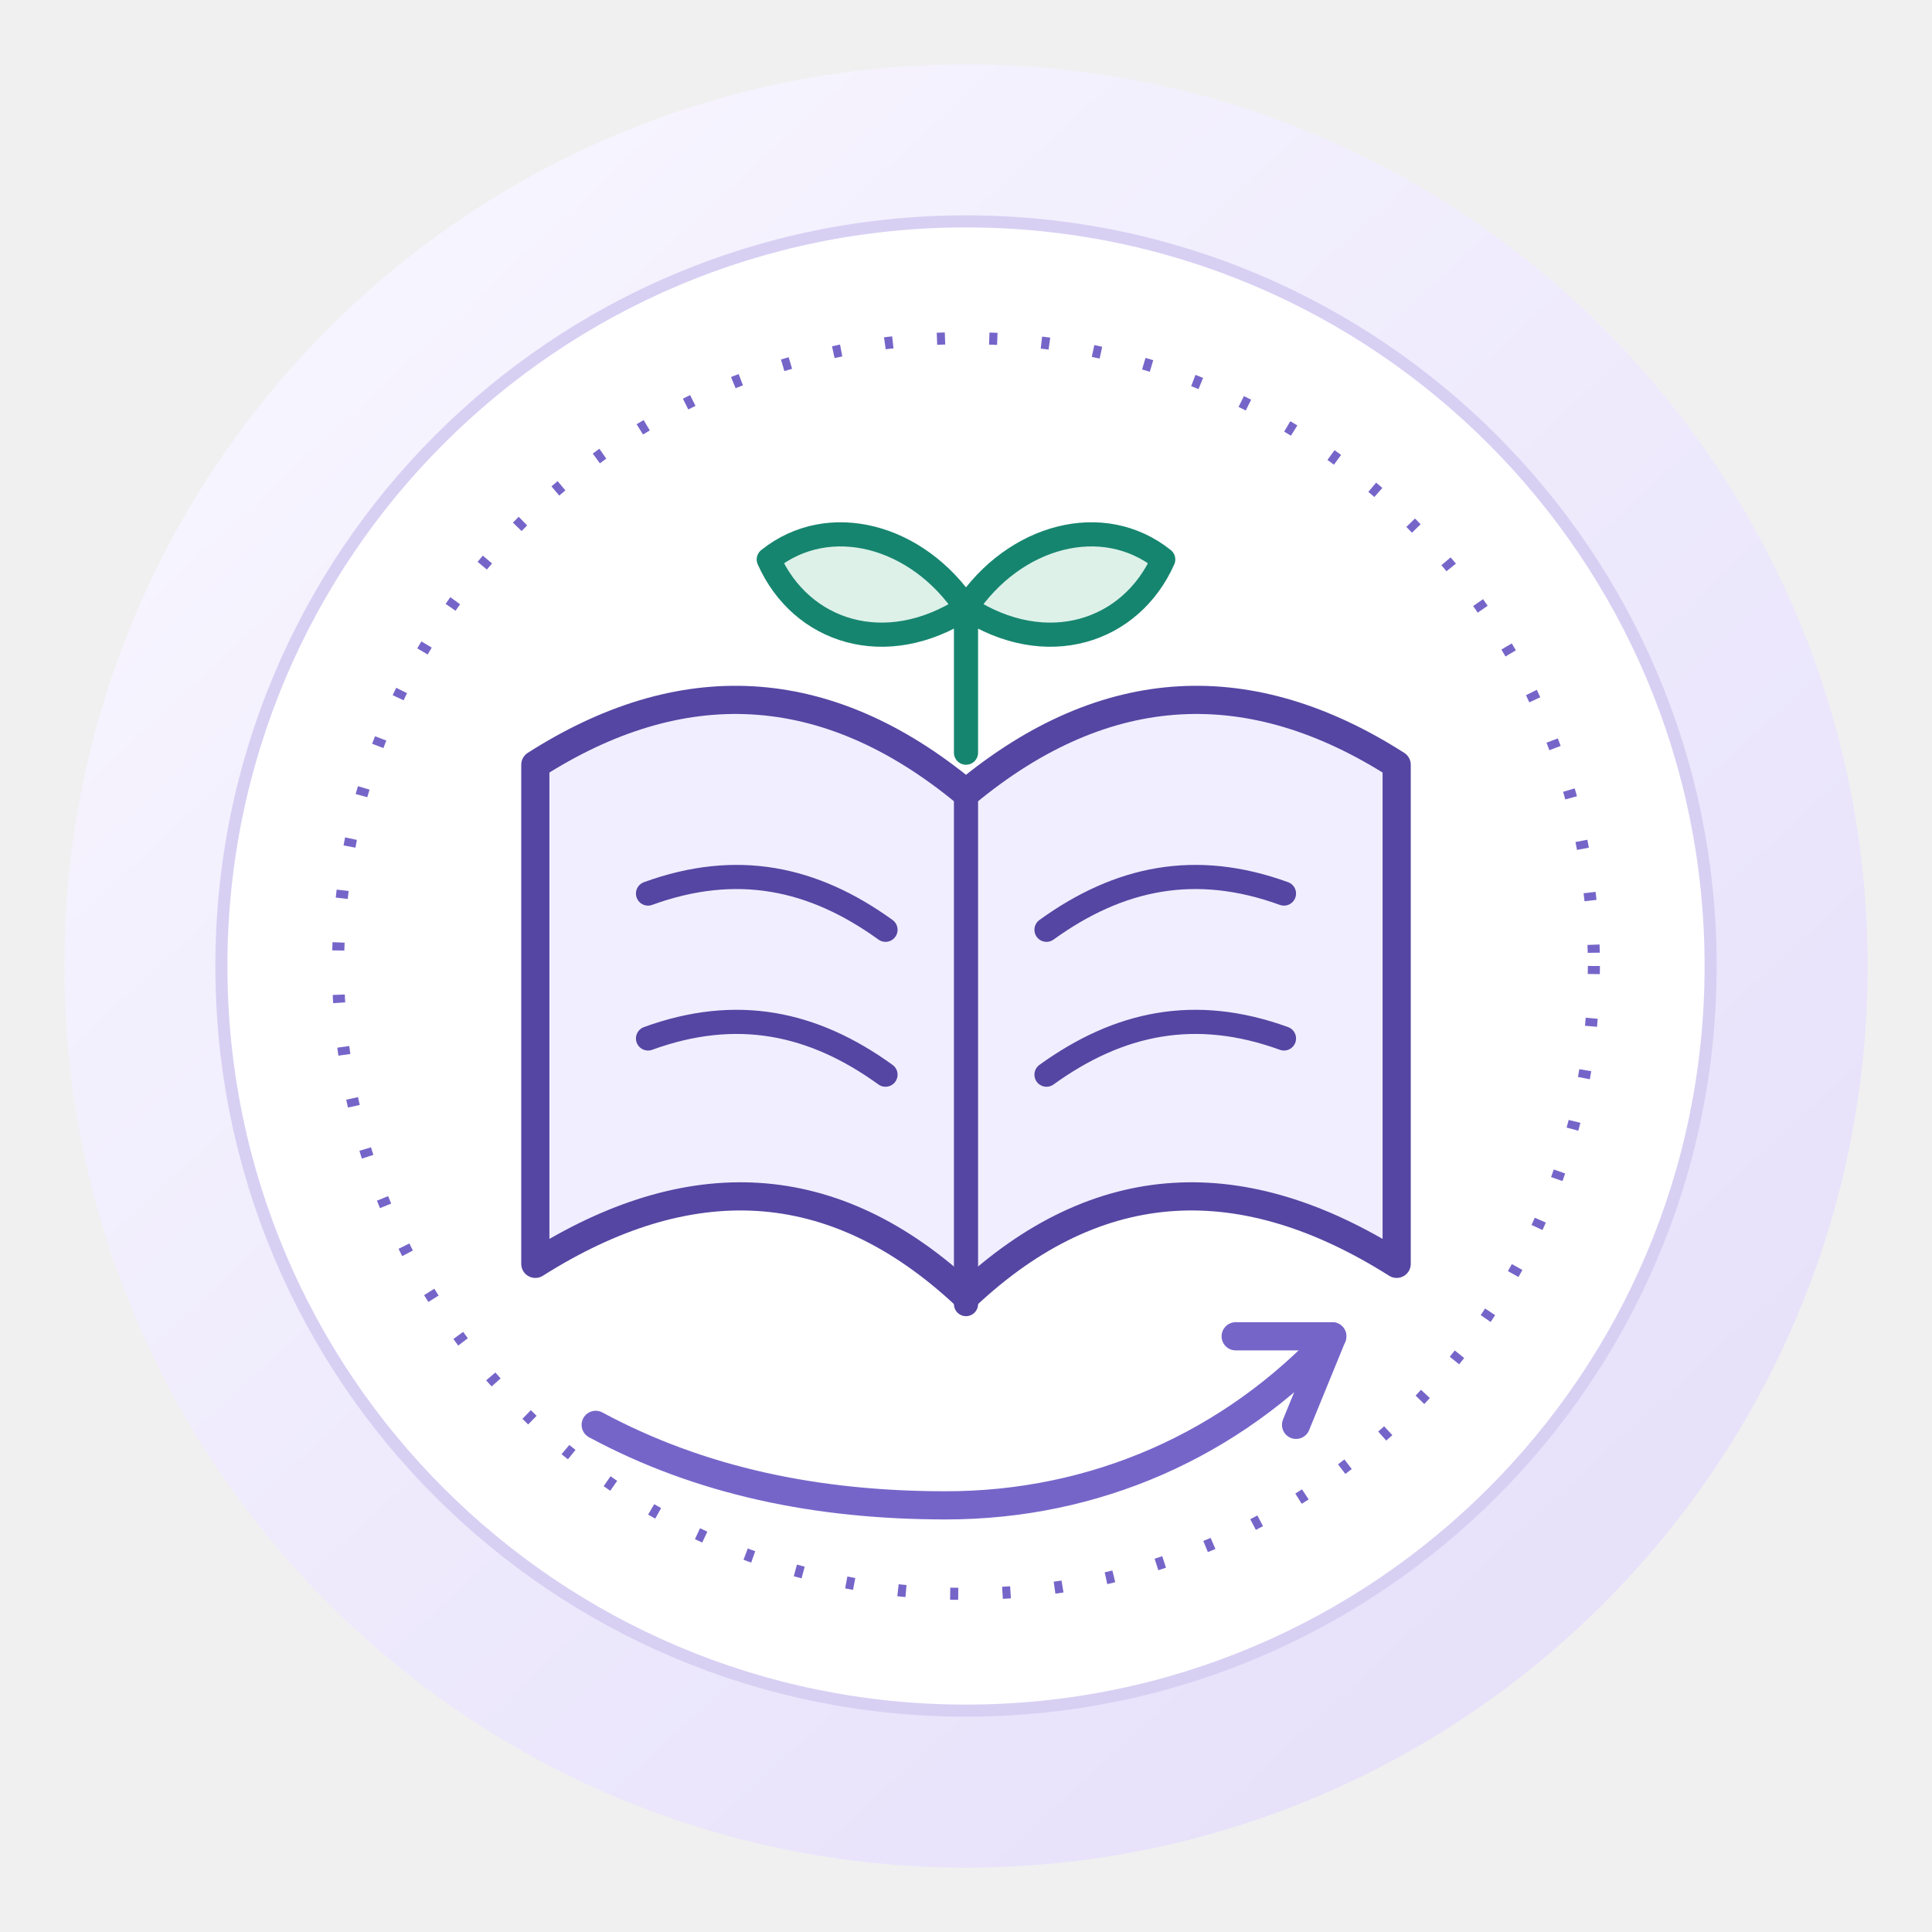
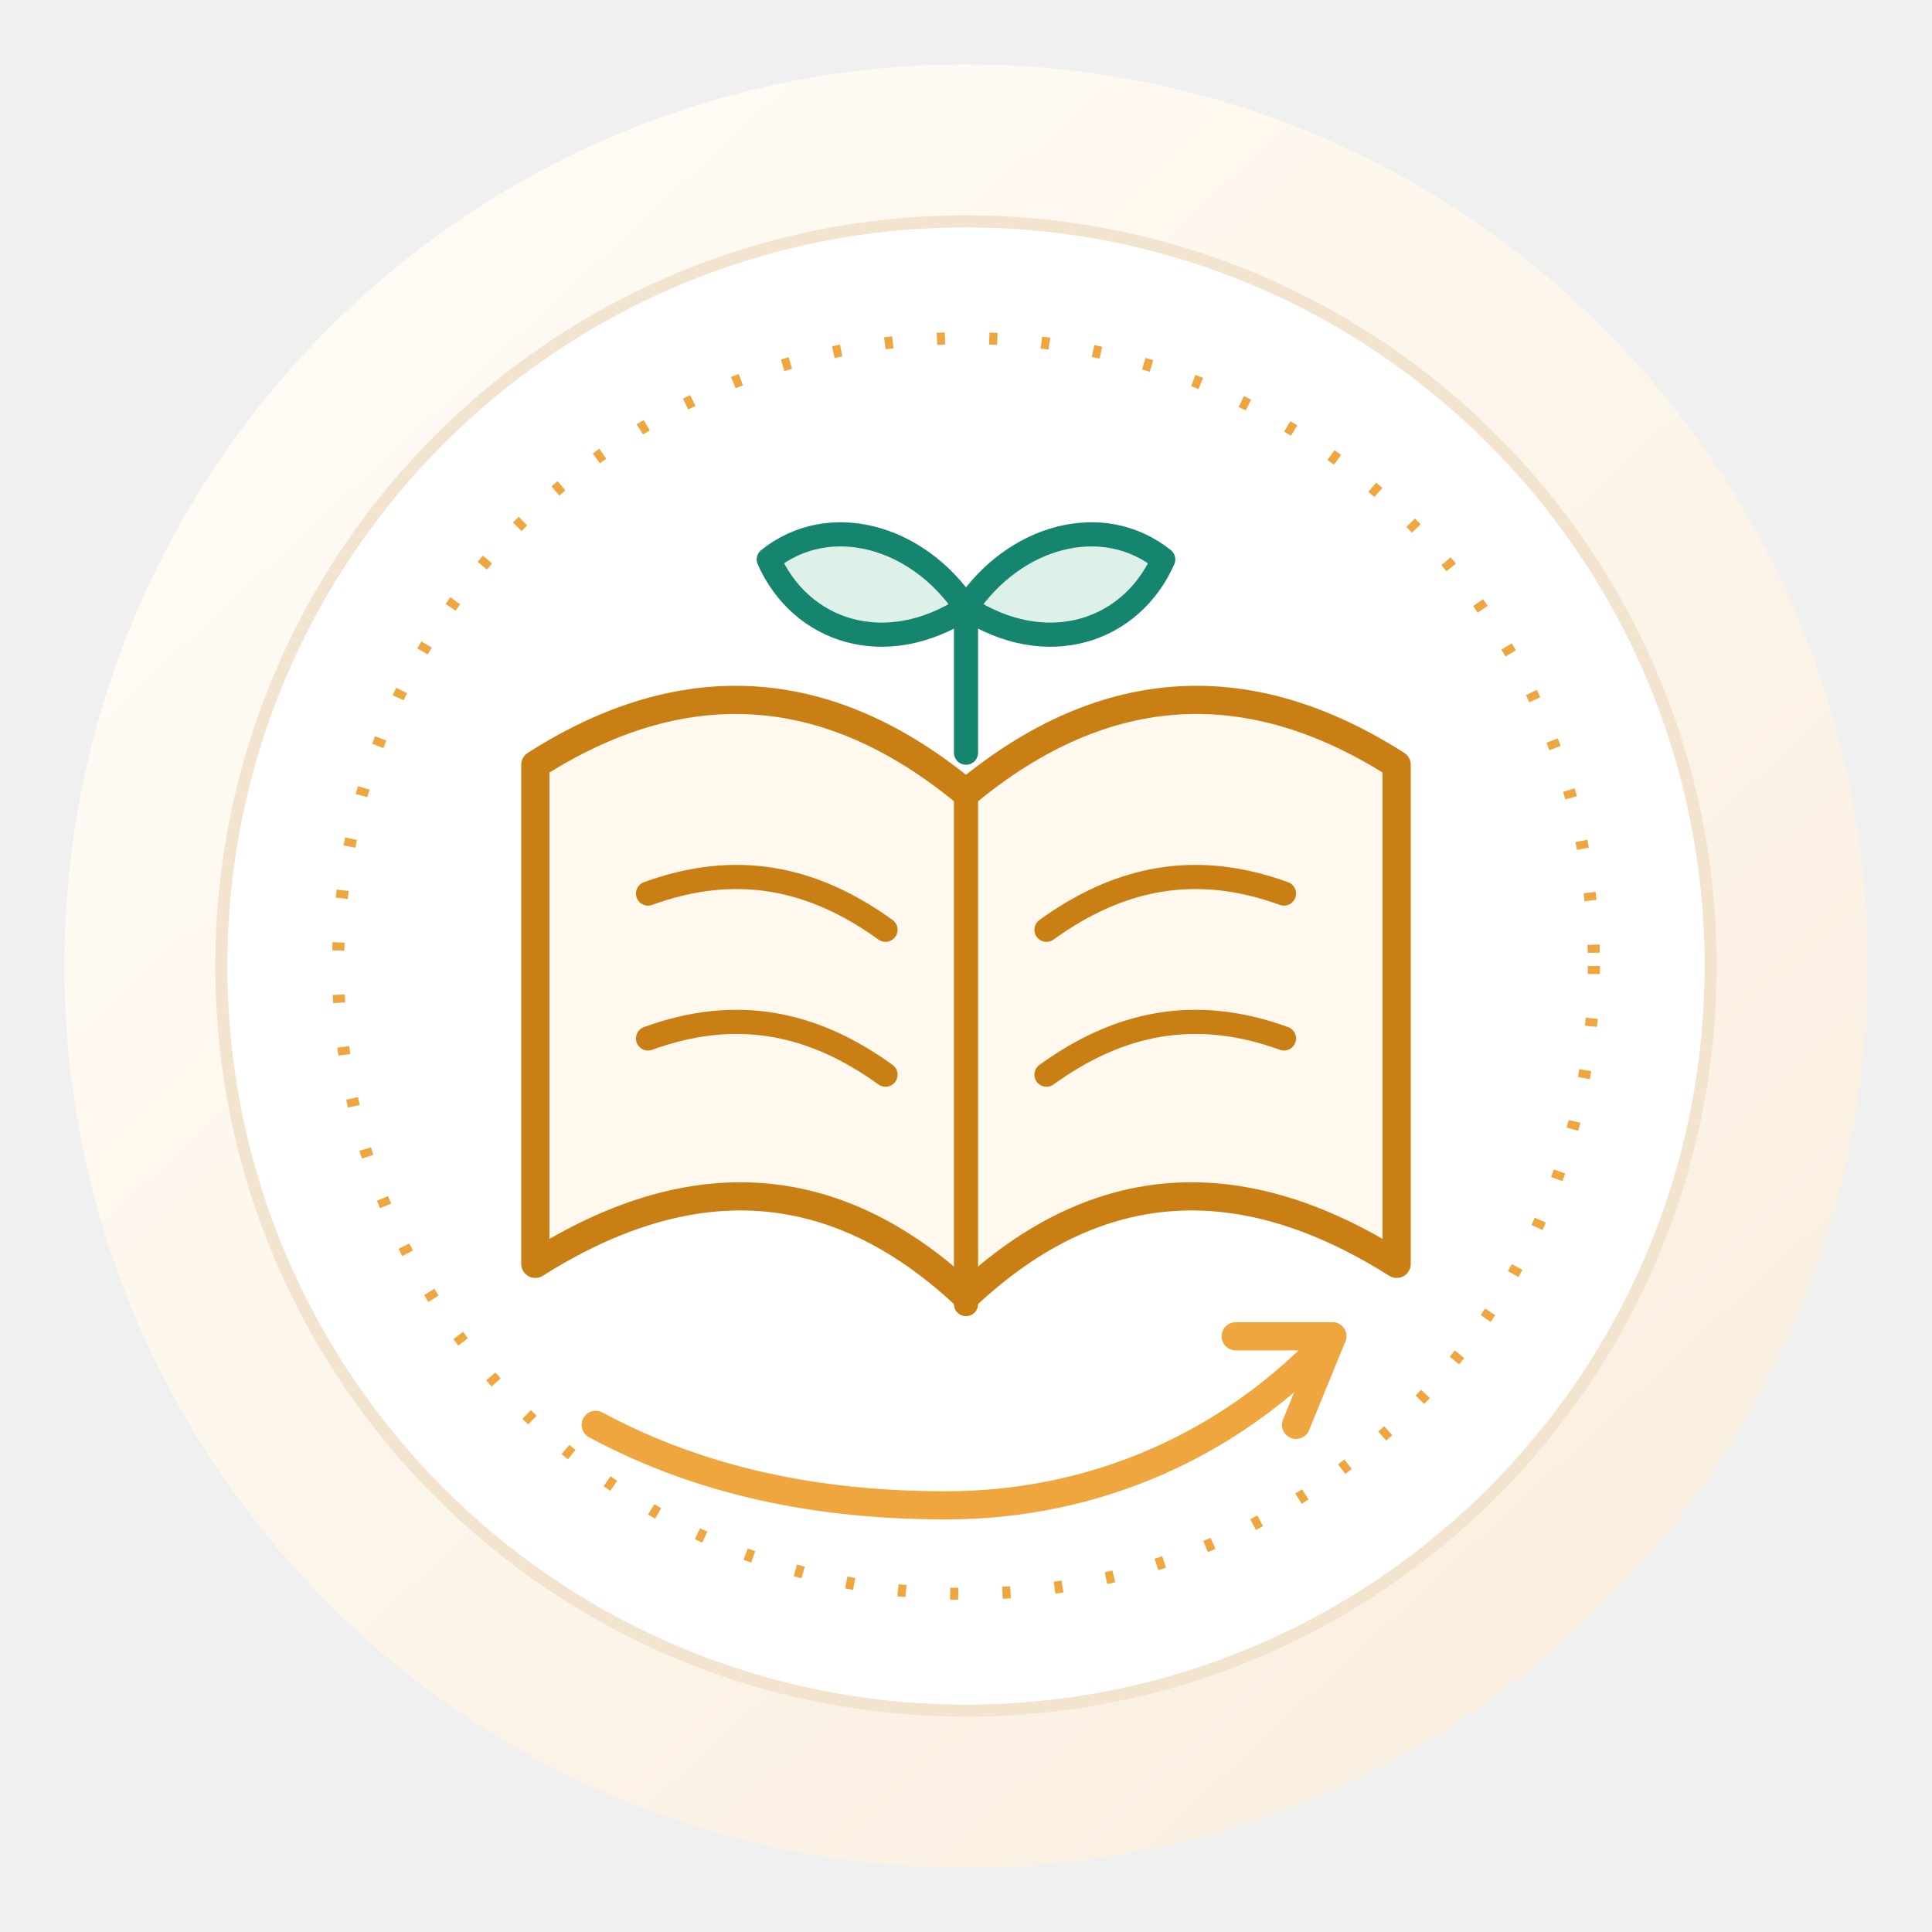
<svg xmlns="http://www.w3.org/2000/svg" viewBox="0 0 480 480" role="img" aria-label="Curriculum and resources">
  <defs>
    <linearGradient id="bg" x1="78" y1="65" x2="402" y2="415" gradientUnits="userSpaceOnUse">
-       <stop stop-color="#F7F5FF" />
-       <stop offset="1" stop-color="#E6E0FA" />
+       <stop stop-color="#FFFBF5" />
+       <stop offset="1" stop-color="#FAEFE0" />
    </linearGradient>
  </defs>
  <circle cx="240" cy="240" r="224" fill="url(#bg)" />
-   <circle cx="240" cy="240" r="185" fill="#fff" stroke="#D8D0F3" stroke-width="3" />
-   <circle cx="240" cy="240" r="156" fill="none" stroke="#7665C9" stroke-width="3" stroke-dasharray="2 11" />
-   <path d="M133 190c36-23 72-22 107 7 35-29 71-30 107-7v124c-38-24-74-23-107 8-33-31-69-32-107-8z" fill="#F1EEFF" stroke="#5546A3" stroke-width="7" stroke-linejoin="round" />
-   <path d="M240 197v127M161 222c22-8 41-4 59 9M161 258c22-8 41-4 59 9M319 222c-22-8-41-4-59 9M319 258c-22-8-41-4-59 9" fill="none" stroke="#5546A3" stroke-width="6" stroke-linecap="round" />
+   <circle cx="240" cy="240" r="185" fill="#fff" stroke="#F3E4D0" stroke-width="3" />
+   <circle cx="240" cy="240" r="156" fill="none" stroke="#F0A63E" stroke-width="3" stroke-dasharray="2 11" />
+   <path d="M133 190c36-23 72-22 107 7 35-29 71-30 107-7v124c-38-24-74-23-107 8-33-31-69-32-107-8z" fill="#FFF8EE" stroke="#C97F14" stroke-width="7" stroke-linejoin="round" />
+   <path d="M240 197v127M161 222c22-8 41-4 59 9M161 258c22-8 41-4 59 9M319 222c-22-8-41-4-59 9M319 258c-22-8-41-4-59 9" fill="none" stroke="#C97F14" stroke-width="6" stroke-linecap="round" />
  <path d="M240 151c-12-18-34-24-49-12 8 18 29 25 49 12zM240 151c12-18 34-24 49-12-8 18-29 25-49 12zM240 151v36" fill="#DDF1E9" stroke="#16856F" stroke-width="6" stroke-linejoin="round" stroke-linecap="round" />
-   <path d="M148 354c26 14 55 20 87 20 37 0 71-15 96-42" fill="none" stroke="#7665C9" stroke-width="7" stroke-linecap="round" />
-   <path d="M307 332l24 0-9 22" fill="none" stroke="#7665C9" stroke-width="7" stroke-linecap="round" stroke-linejoin="round" />
+   <path d="M148 354c26 14 55 20 87 20 37 0 71-15 96-42" fill="none" stroke="#F0A63E" stroke-width="7" stroke-linecap="round" />
+   <path d="M307 332l24 0-9 22" fill="none" stroke="#F0A63E" stroke-width="7" stroke-linecap="round" stroke-linejoin="round" />
</svg>
